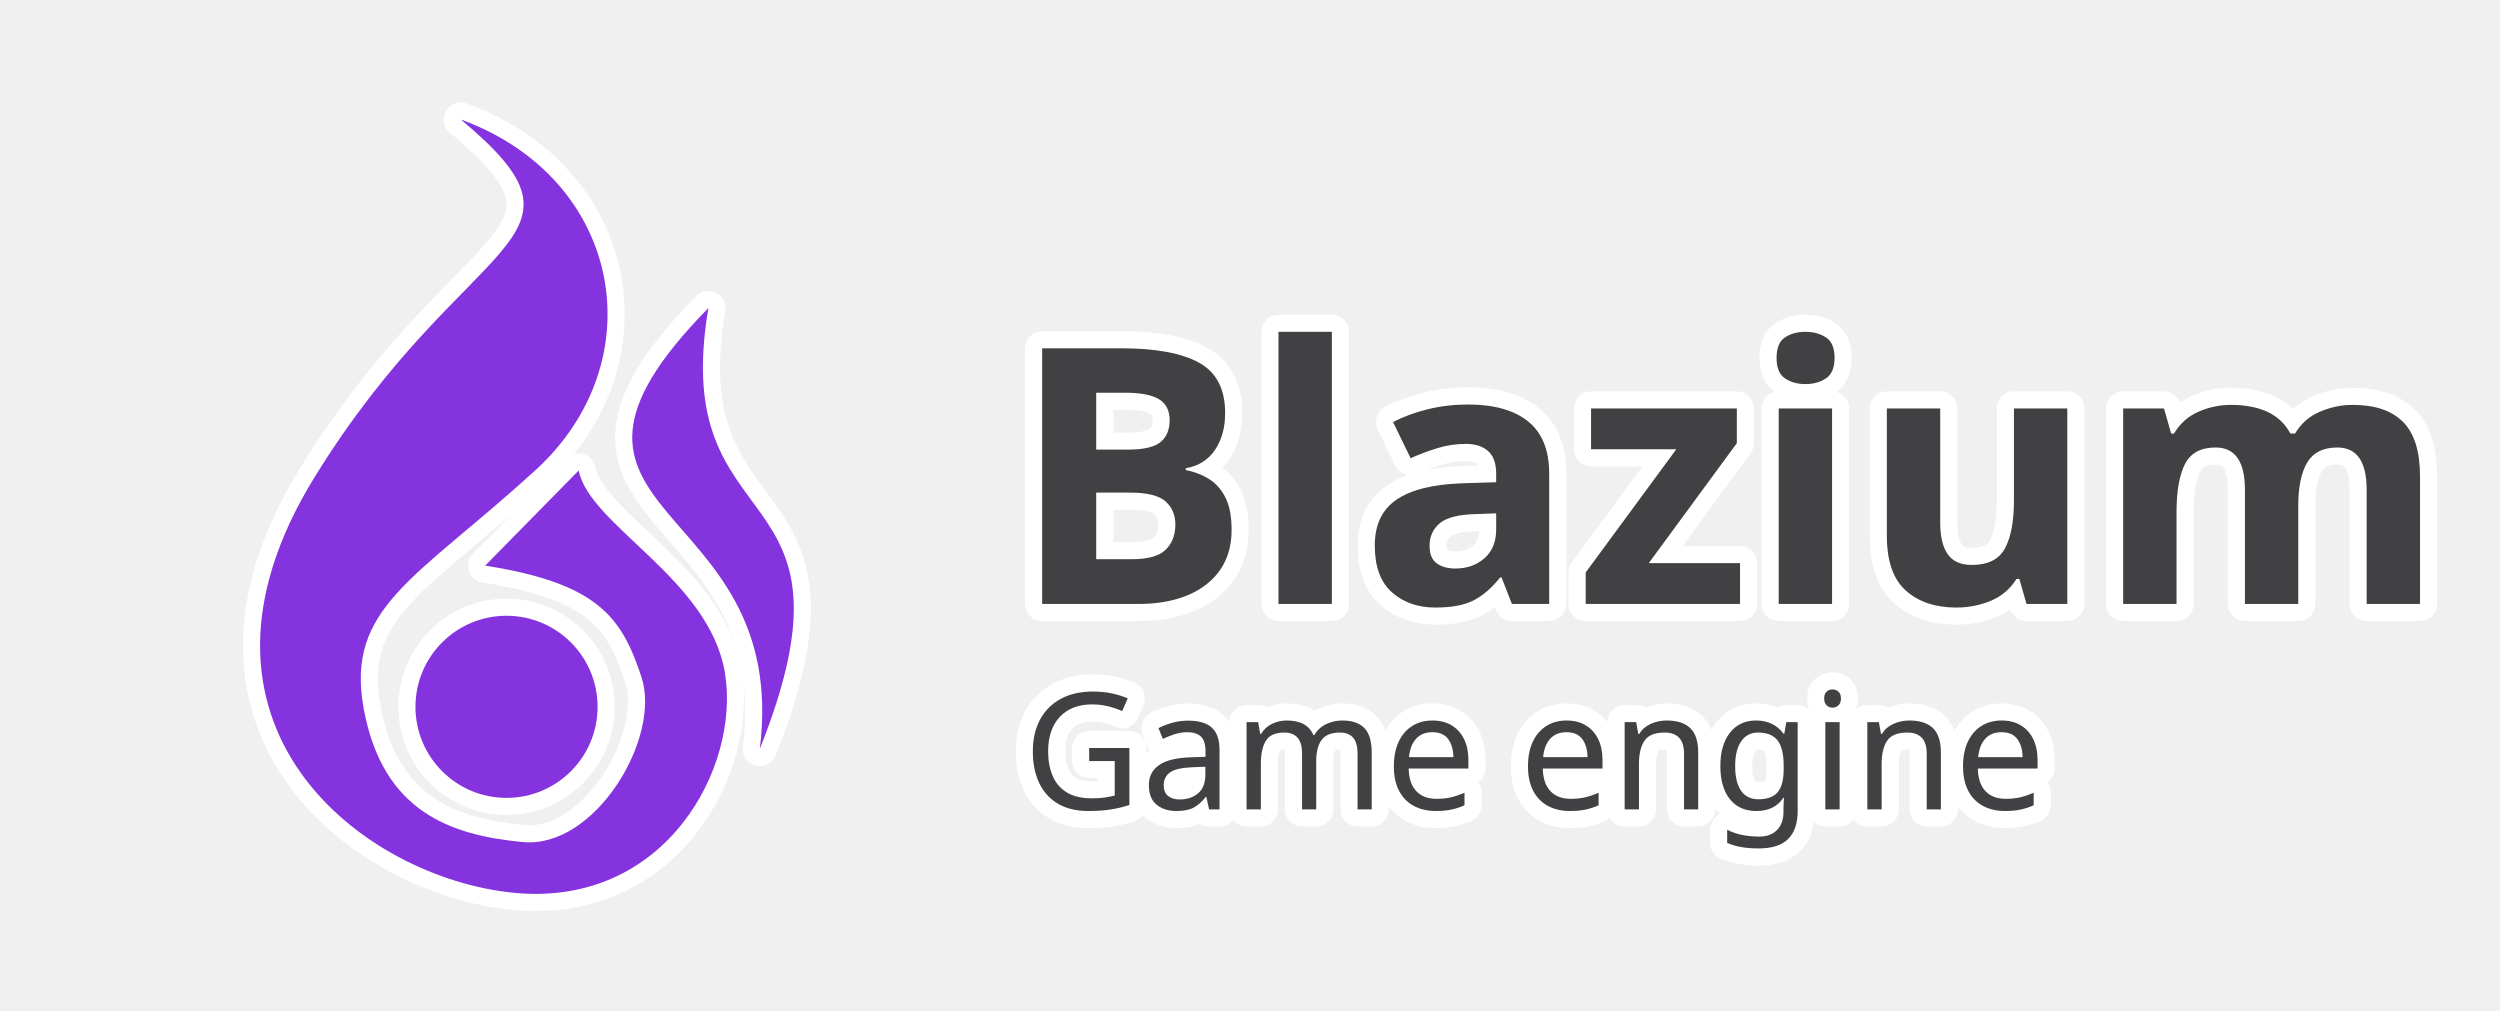
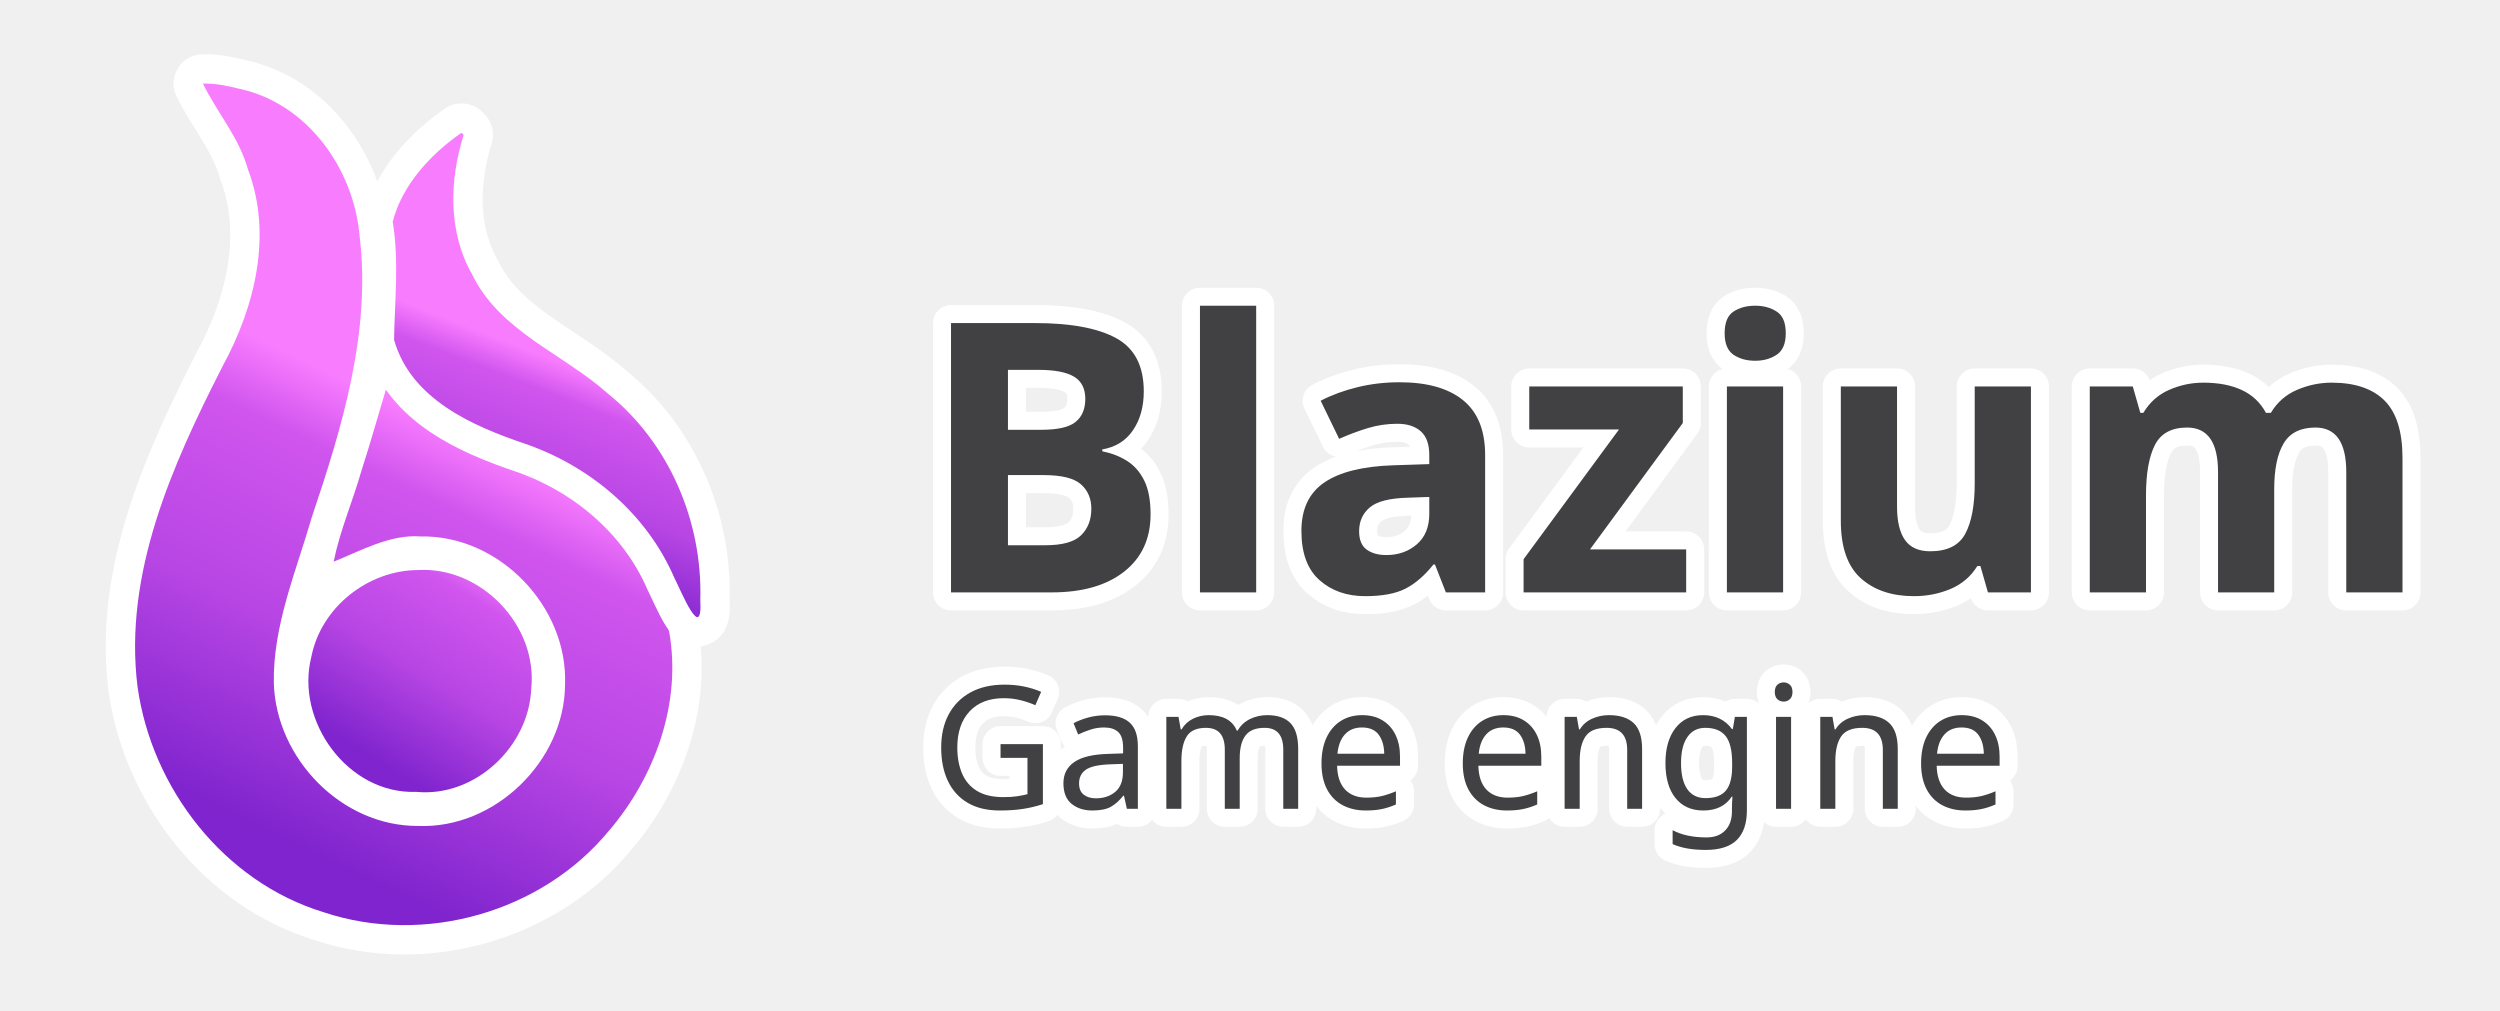
- <svg xmlns="http://www.w3.org/2000/svg" xml:space="preserve" width="1024" height="414" version="1.1" id="svg3">
-   <defs id="defs3" />
-   <g stroke="#fff" stroke-linejoin="round" stroke-width="14" paint-order="stroke fill markers" id="g3">
-     <path fill="#8533df" d="m 188.679,47.056 c 66.444,24.224 79.526,98.937 30.625,143.605 -48.901,44.668 -78.17,56.123 -70.329,98.048 7.841,41.925 35.486,51.5 65.119,54.308 29.634,2.808 56.733,-42.686 48.632,-67.439 -8.101,-24.753 -17.965,-38.546 -64.064,-45.787 l 38.315,-38.97 c 4.478,22.608 53.475,44.232 59.893,82.898 6.418,38.665 -24.316,96.041 -86.283,90.099 C 148.622,357.876 66.326,294.949 128.7,193.698 191.073,92.446 249.658,97.894 188.679,47.056 Z M 290.098,124.271 c -16.703,98.359 66.937,65.532 21.055,180.601 C 324.153,200.265 204.293,211.683 290.098,124.271 Z m -82.69,126.054 a 37.3,37.3 0 0 1 37.299,37.299 37.3,37.3 0 0 1 -37.299,37.301 37.3,37.3 0 0 1 -37.299,-37.301 37.3,37.3 0 0 1 37.299,-37.299 z" transform="translate(.062 1.892)" id="path2" />
-     <text xml:space="preserve" x="413.602" y="245.49" fill="#414042" font-family="Inter Alia" font-size="12" font-weight="700" style="-inkscape-font-specification:&quot;Inter Alia, Bold&quot;;font-variant-ligatures:normal;font-variant-caps:normal;font-variant-numeric:normal;font-variant-east-asian:normal;text-align:start" transform="translate(.062 1.892)" id="text2">
-       <tspan x="413.602" y="245.49" font-size="146.667" style="-inkscape-font-specification:&quot;Inter Alia, Bold&quot;;font-variant-ligatures:normal;font-variant-caps:normal;font-variant-numeric:normal;font-variant-east-asian:normal" id="tspan2">Blazium</tspan>
+ <svg xmlns="http://www.w3.org/2000/svg" xmlns:xlink="http://www.w3.org/1999/xlink" width="1024" height="414" version="1.1" id="svg2">
+   <defs id="defs2">
+     <linearGradient xlink:href="#a" id="e" x1="496.519" x2="635.831" y1="813.477" y2="589.778" gradientUnits="userSpaceOnUse" gradientTransform="matrix(0.3778336,0,0,0.3778336,-25.46306,14.62772)" />
+     <linearGradient id="a">
+       <stop offset=".045" stop-color="#7f24ce" id="stop9" />
+       <stop offset=".468" stop-color="#b846e4" id="stop10" />
+       <stop offset=".825" stop-color="#d055ee" id="stop11" />
+       <stop offset="1" stop-color="#f87cfe" id="stop12" />
+     </linearGradient>
+     <linearGradient xlink:href="#b" id="f" x1="269.585" x2="488.27" y1="847.204" y2="393.079" gradientUnits="userSpaceOnUse" gradientTransform="matrix(0.3778336,0,0,0.3778336,-25.46306,14.62772)" />
+     <linearGradient id="b">
+       <stop offset=".045" stop-color="#7f24ce" id="stop5" />
+       <stop offset=".478" stop-color="#b846e4" id="stop6" />
+       <stop offset=".848" stop-color="#d055ee" id="stop7" />
+       <stop offset="1" stop-color="#f87cfe" id="stop8" />
+     </linearGradient>
+     <linearGradient xlink:href="#c" id="g" x1="635.831" x2="721.822" y1="589.778" y2="368.408" gradientUnits="userSpaceOnUse" gradientTransform="matrix(0.3778336,0,0,0.3778336,-25.46306,14.62772)" />
+     <linearGradient id="c">
+       <stop offset=".045" stop-color="#7f24ce" id="stop1" />
+       <stop offset=".468" stop-color="#b846e4" id="stop2" />
+       <stop offset=".848" stop-color="#d055ee" id="stop3" />
+       <stop offset="1" stop-color="#f87cfe" id="stop4" />
+     </linearGradient>
+     <linearGradient xlink:href="#c" id="g-1" x1="635.831" x2="721.822" y1="589.778" y2="368.408" gradientUnits="userSpaceOnUse" gradientTransform="matrix(0.3755002,0,0,0.3755002,-23.58042,17.03154)" />
+     <linearGradient xlink:href="#b" id="f-9" x1="269.585" x2="488.27" y1="847.204" y2="393.079" gradientUnits="userSpaceOnUse" gradientTransform="matrix(0.3755002,0,0,0.3755002,-23.58042,17.03154)" />
+     <linearGradient xlink:href="#a" id="e-2" x1="496.519" x2="635.831" y1="813.477" y2="589.778" gradientUnits="userSpaceOnUse" gradientTransform="matrix(0.3755002,0,0,0.3755002,-23.58042,17.03154)" />
+   </defs>
+   <path fill="url(#e)" stroke="#ffffff" stroke-linecap="round" stroke-linejoin="round" stroke-width="24.032" d="m 171.383,233.485 c 25.804,-1.42 48.862,22.764 46.218,48.475 -0.887,23.806 -23.009,44.734 -47.117,42.387 -28.001,1.028 -49.673,-29.016 -42.942,-55.389 4,-20.293 23.305,-35.468 43.84,-35.474 z" paint-order="markers stroke fill" style="mix-blend-mode:normal;fill:url(#e-2);stroke:#ffffff;stroke-opacity:1" id="path12-4" />
+   <path fill="url(#f)" stroke="#ffffff" stroke-linecap="round" stroke-linejoin="round" stroke-width="24.032" d="m 83.117,34.229 c 5.64,11.591 14.848,22.131 18.413,35.067 10.281,26.95 2.82,56.663 -10.558,81.098 -20.491,40.237 -40.378,84.604 -34.646,130.82 5.79,41.75 35.465,80.06 76.31,92.455 41,13.686 89.303,0.054 116.792,-33.404 18.862,-21.989 29.846,-52.452 24.677,-81.403 -7.864,-32.19 -32.948,-58.979 -64.674,-68.674 -19.224,-6.423 -38.176,-16.029 -50.849,-32.3 -3.153,10.351 -6.735,23.249 -10.496,34.802 -3.55,12.511 -8.861,24.653 -11.42,37.359 10.527,-4.14 22.878,-11.287 35.646,-10.322 32.138,-0.623 60.402,28.735 59.133,60.77 -0.259,31.284 -28.775,59.065 -60.204,57.811 -31.309,0.142 -58.144,-27.571 -59.081,-58.49 -0.429,-23.462 9.107,-45.683 15.538,-67.909 12.45,-36.9 24.386,-76.078 19.574,-115.44 C 144.821,69.001 125.865,42.37 98.079,36.381 93.196,35.123 88.182,34.131 83.117,34.229 Z" paint-order="markers stroke fill" style="mix-blend-mode:normal;fill:url(#f-9);stroke:#ffffff;stroke-opacity:1" id="path13-1" />
+   <path fill="url(#g)" stroke="#ffffff" stroke-linecap="round" stroke-linejoin="round" stroke-width="24.032" d="m 189.029,54.376 c -12.594,8.747 -24.293,21.347 -28.176,36.441 2.671,16.027 0.802,32.396 0.56,48.396 6.855,24.185 31.904,35.215 53.723,42.575 26.602,9.179 49.674,28.651 60.99,54.695 2.64,5.145 11.718,27.604 10.722,9.111 0.905,-31.9 -12.663,-63.969 -37.636,-84.196 -18.439,-16.556 -44.487,-25.509 -55.88,-49.096 -9.866,-17.307 -9.282,-38.517 -3.42,-57.042 l -0.442,-0.442 z" paint-order="markers stroke fill" style="mix-blend-mode:normal;fill:url(#g-1);stroke:#ffffff;stroke-opacity:1" id="path14-2" />
+   <g stroke="#fff" stroke-linejoin="round" stroke-width="14" paint-order="stroke fill markers" id="g2" style="stroke:#ffffff;stroke-opacity:1">
+     <text xml:space="preserve" x="413.602" y="245.49" fill="#414042" font-family="'Inter Alia'" font-size="12" font-weight="700" style="-inkscape-font-specification:'Inter Alia, Bold';font-variant-ligatures:normal;font-variant-caps:normal;font-variant-numeric:normal;font-variant-east-asian:normal;text-align:start;stroke:#ffffff;stroke-opacity:1" transform="translate(-60.07 -15.965)scale(1.05342)" id="text1">
+       <tspan x="413.602" y="245.49" font-size="146.667" style="-inkscape-font-specification:'Inter Alia, Bold';font-variant-ligatures:normal;font-variant-caps:normal;font-variant-numeric:normal;font-variant-east-asian:normal;stroke:#ffffff;stroke-opacity:1" id="tspan1">Blazium</tspan>
    </text>
-     <text xml:space="preserve" x="418.92" y="329.631" fill="#414042" font-family="Inter Alia" font-size="80" font-weight="500" style="-inkscape-font-specification:&quot;Inter Alia, Medium&quot;;font-variant-ligatures:normal;font-variant-caps:normal;font-variant-numeric:normal;font-variant-east-asian:normal;text-align:start" transform="translate(.062 1.892)" id="text3">
-       <tspan x="418.92" y="329.631" font-size="66.667" font-weight="400" style="-inkscape-font-specification:&quot;Inter Alia, Normal&quot;;font-variant-ligatures:normal;font-variant-caps:normal;font-variant-numeric:normal;font-variant-east-asian:normal" id="tspan3">Game engine</tspan>
+     <text xml:space="preserve" x="418.92" y="329.631" fill="#414042" font-family="'Inter Alia'" font-size="80" font-weight="500" style="-inkscape-font-specification:'Inter Alia, Medium';font-variant-ligatures:normal;font-variant-caps:normal;font-variant-numeric:normal;font-variant-east-asian:normal;text-align:start;stroke:#ffffff;stroke-opacity:1" transform="translate(-60.07 -15.965)scale(1.05342)" id="text2">
+       <tspan x="418.92" y="329.631" font-size="66.667" font-weight="400" style="-inkscape-font-specification:'Inter Alia, Normal';font-variant-ligatures:normal;font-variant-caps:normal;font-variant-numeric:normal;font-variant-east-asian:normal;stroke:#ffffff;stroke-opacity:1" id="tspan2">Game engine</tspan>
    </text>
  </g>
</svg>
